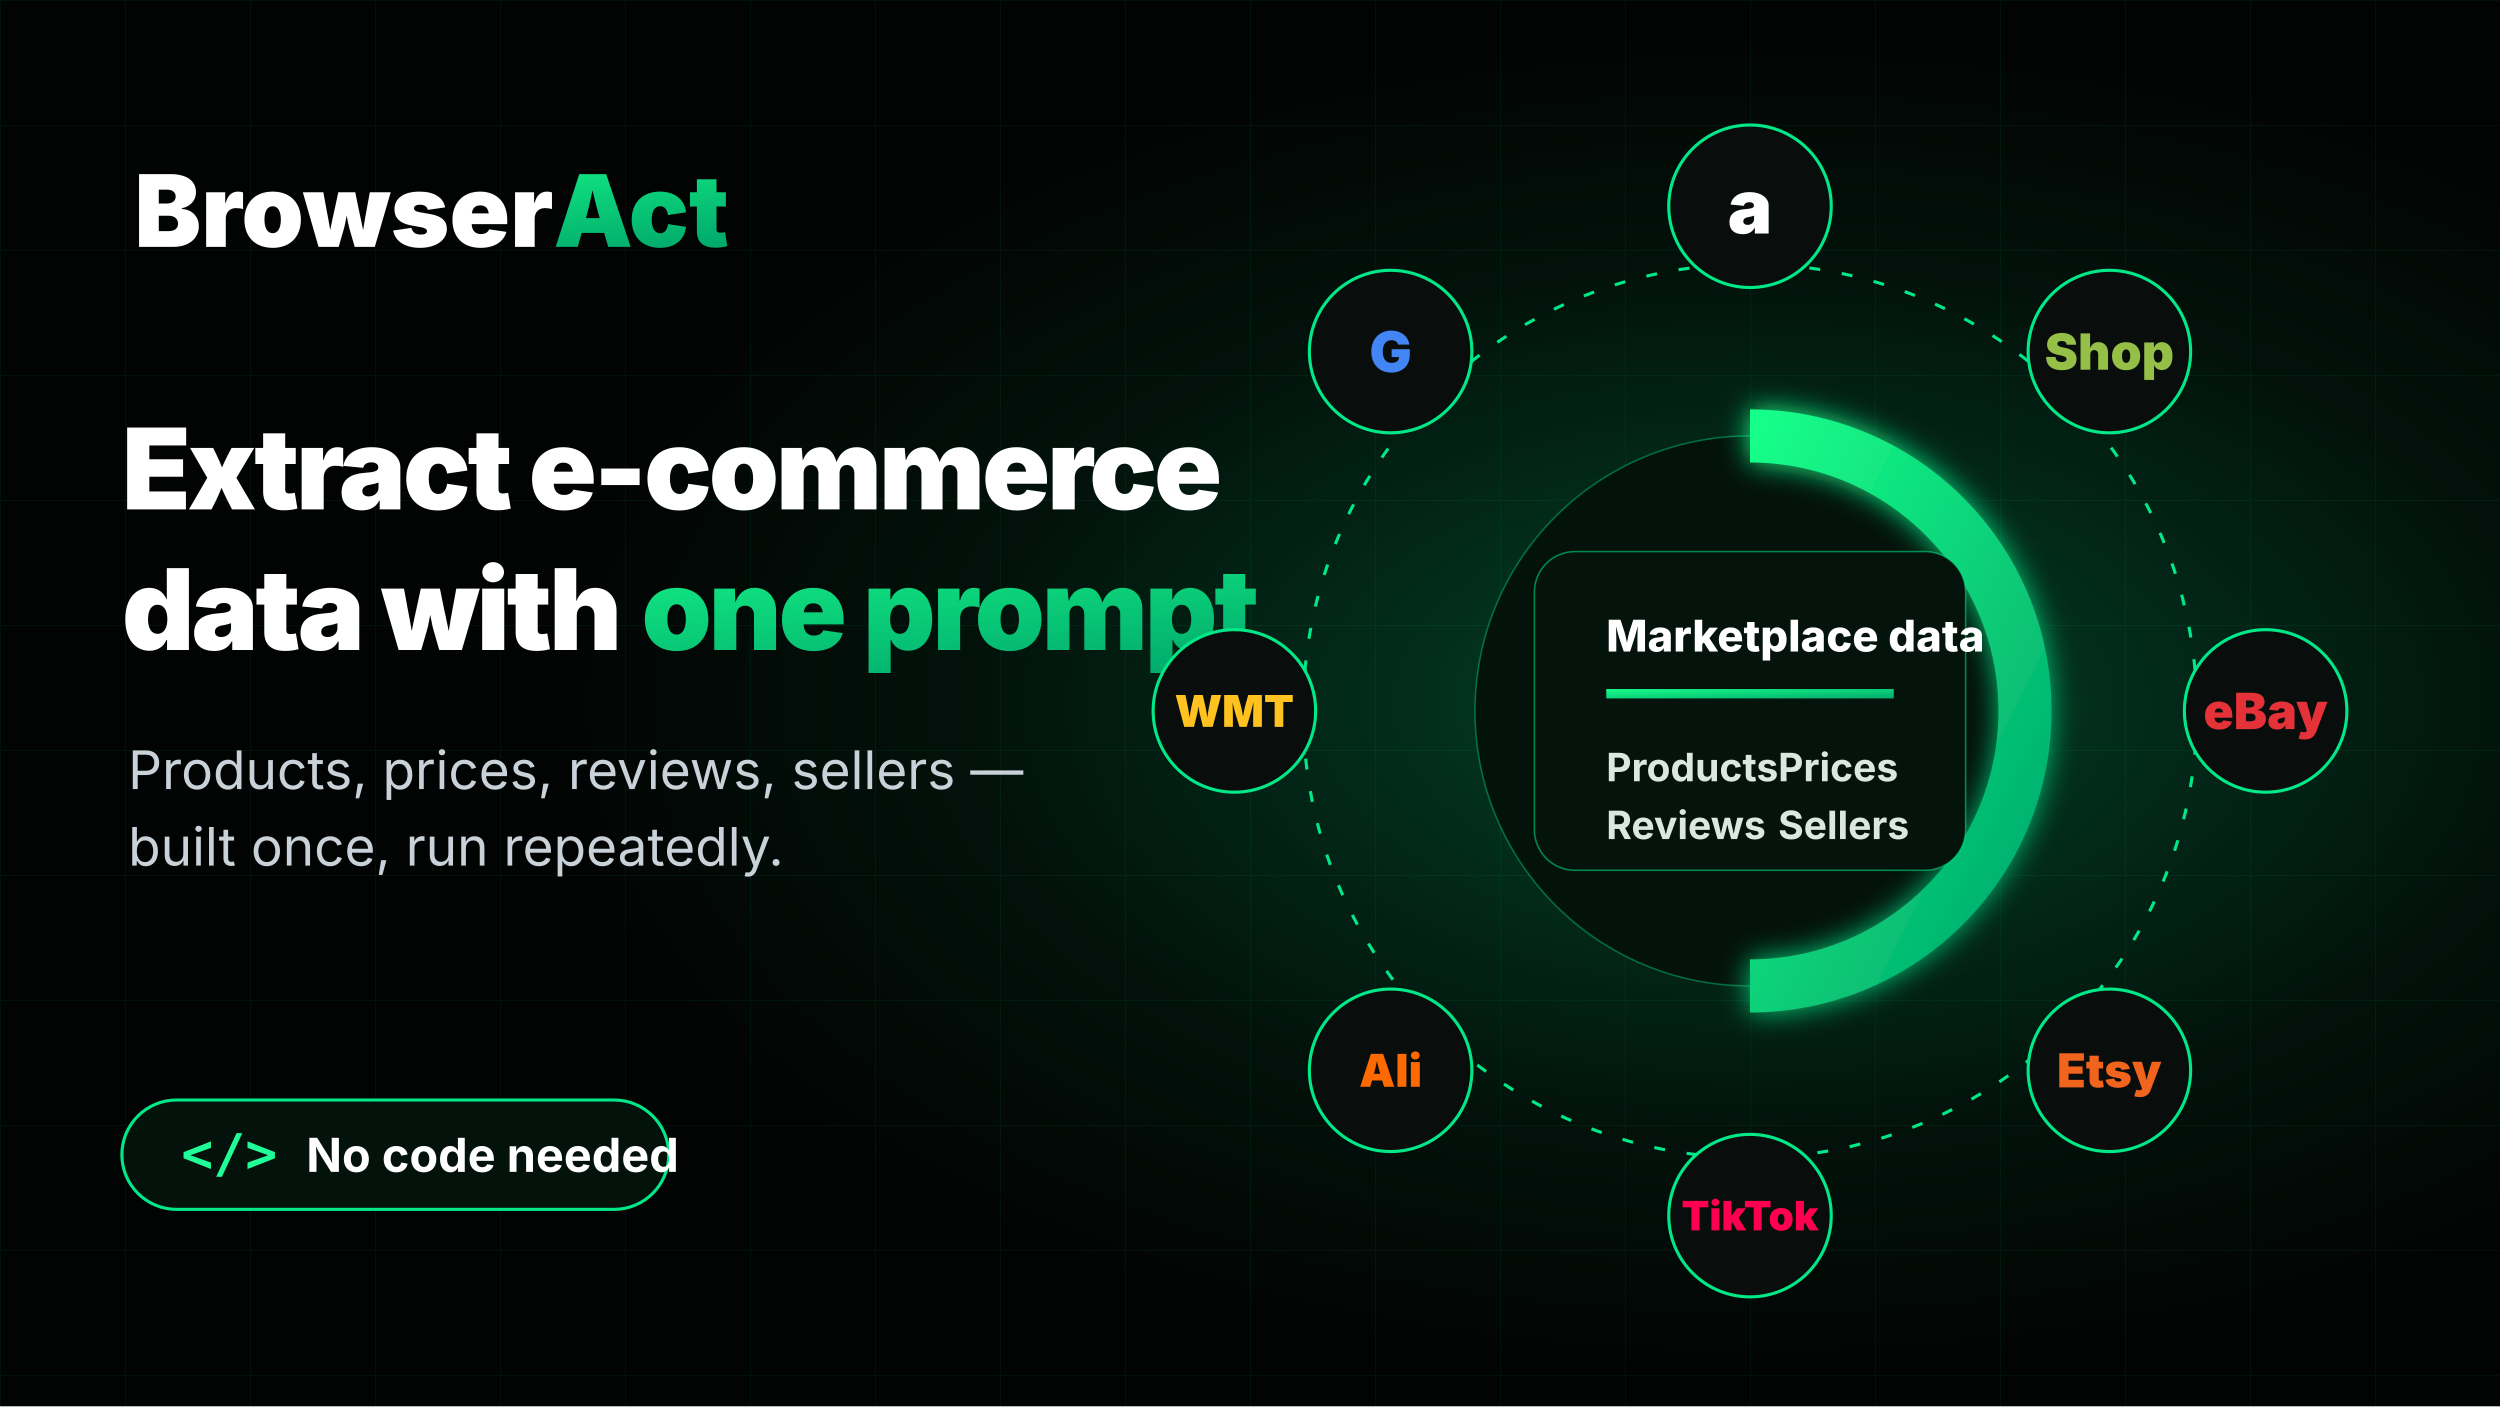
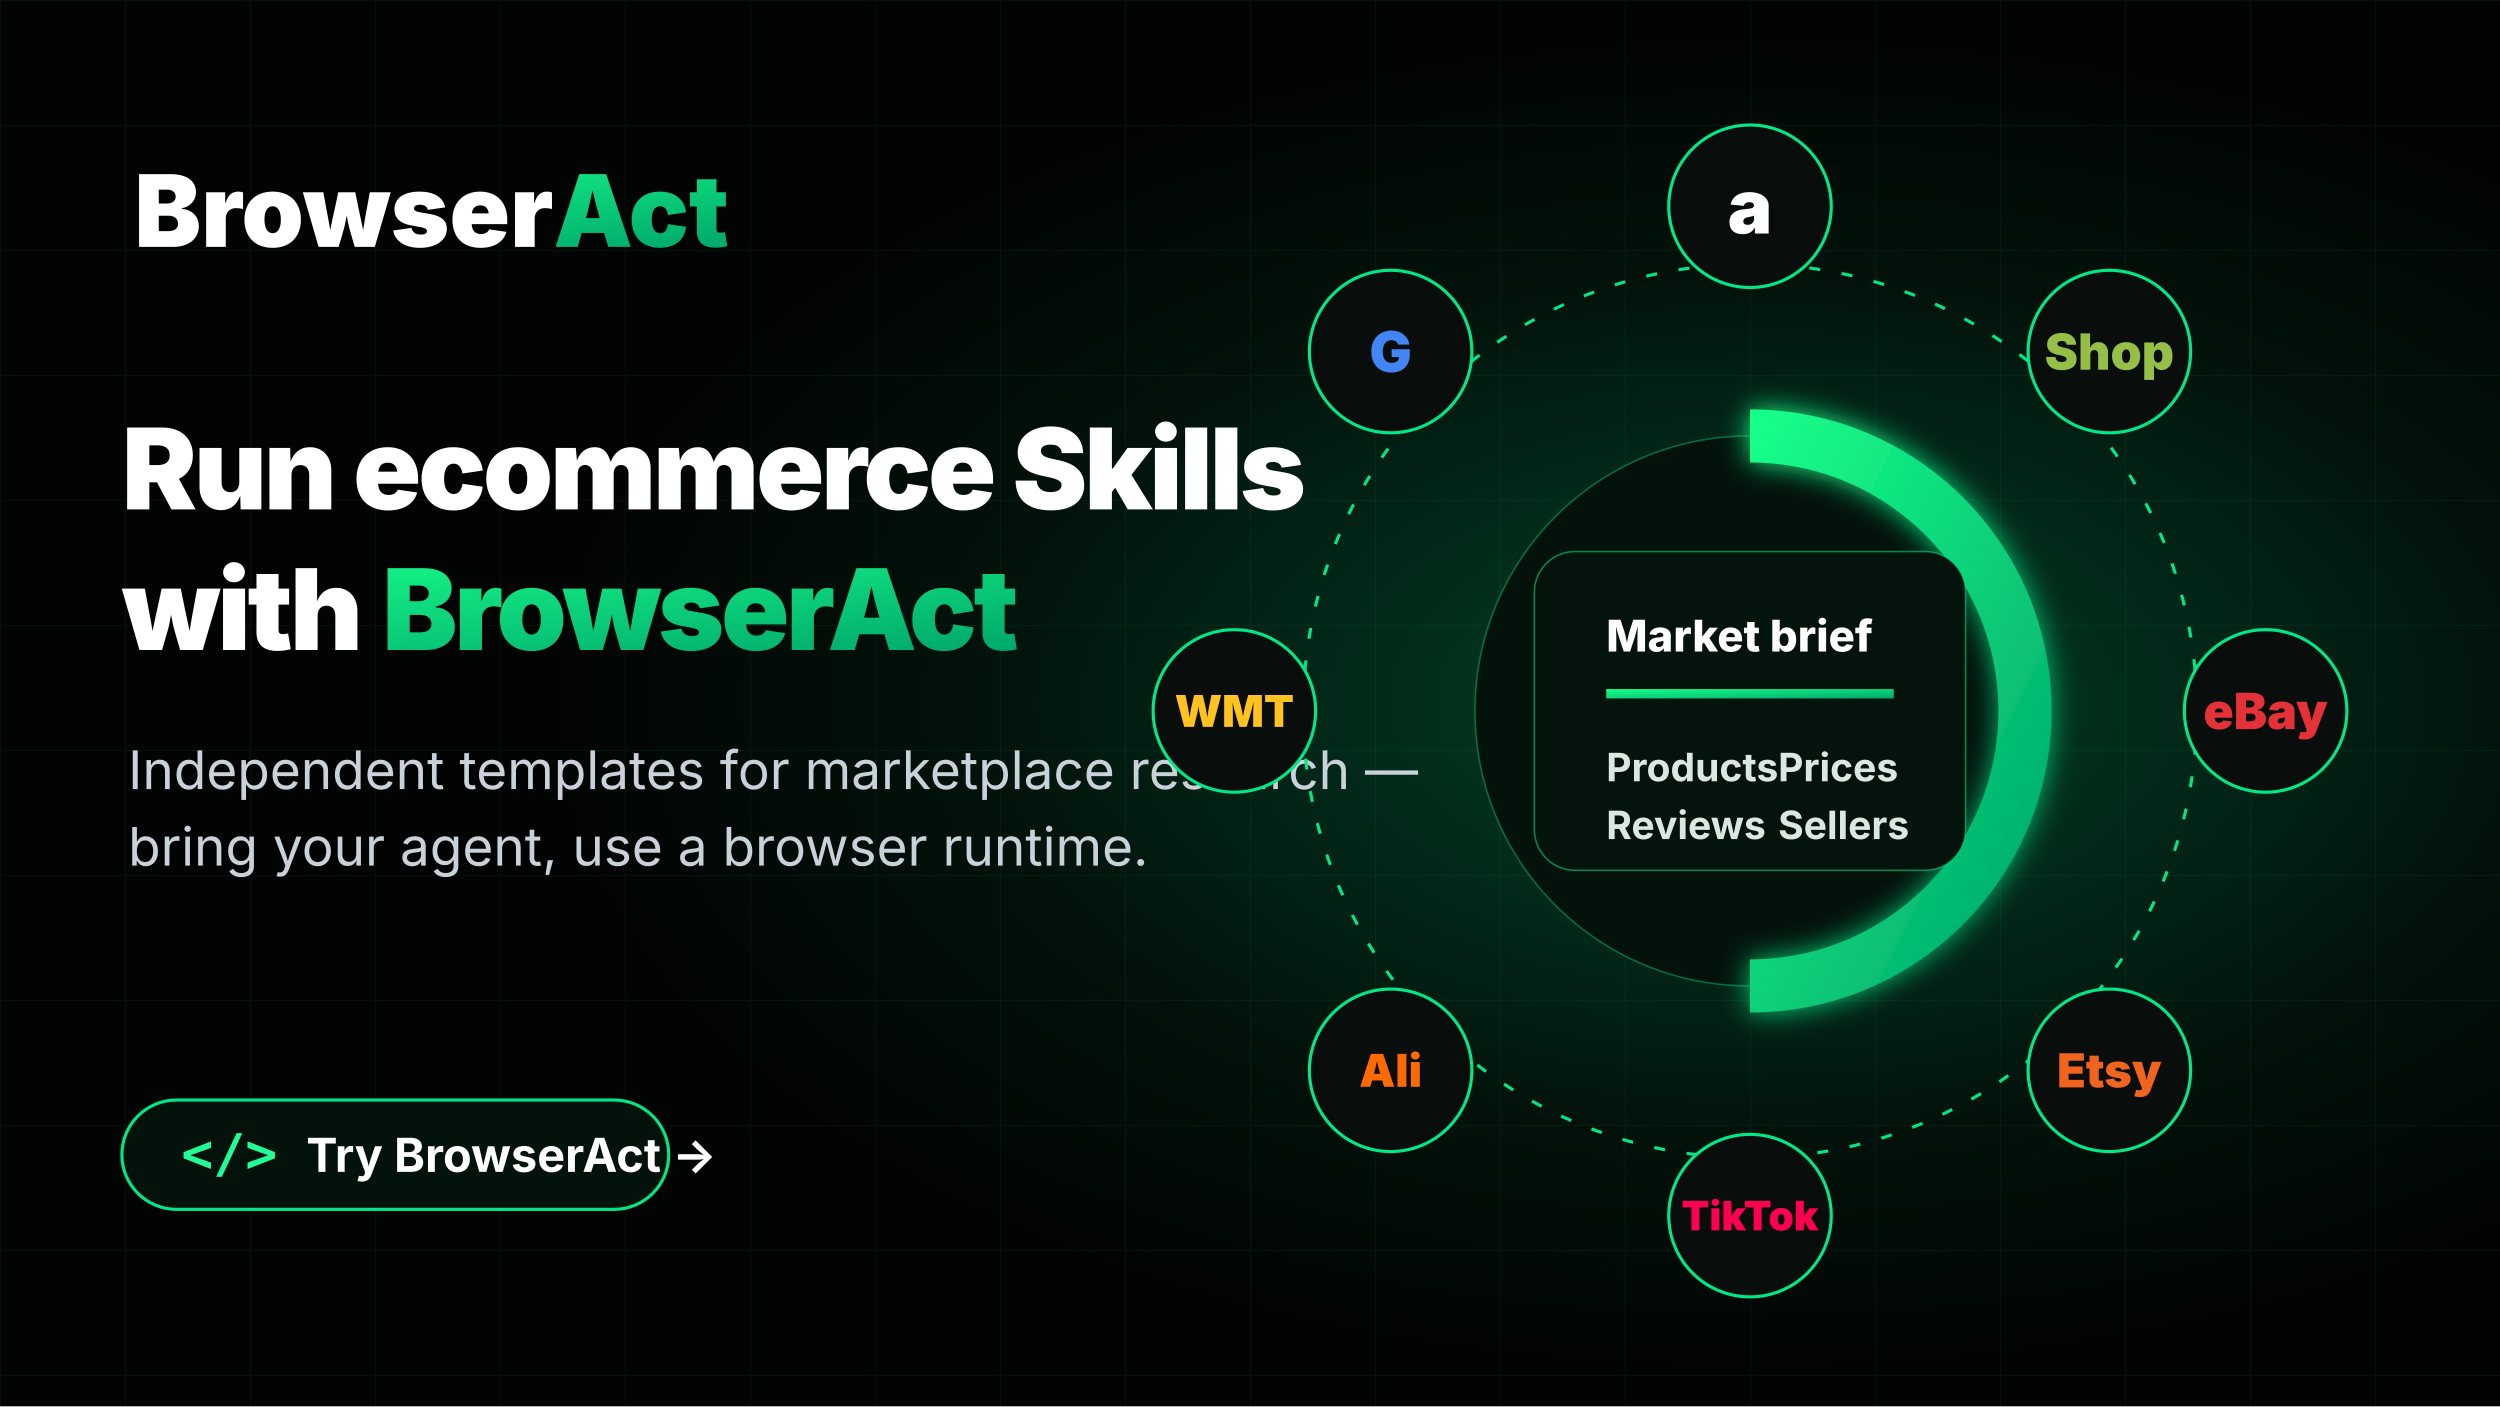
<svg xmlns="http://www.w3.org/2000/svg" width="1600" height="900" viewBox="0 0 1600 900" fill="none">
  <defs>
    <linearGradient id="g" x1="0" y1="0" x2="1" y2="1">
      <stop stop-color="#18FF8A" />
      <stop offset="1" stop-color="#00A86B" />
    </linearGradient>
    <radialGradient id="r" cx="70%" cy="50%" r="48%">
      <stop stop-color="#00E887" stop-opacity=".28" />
      <stop offset=".65" stop-color="#00E887" stop-opacity=".06" />
      <stop offset="1" stop-color="#00E887" stop-opacity="0" />
    </radialGradient>
    <pattern id="grid" width="80" height="80" patternUnits="userSpaceOnUse">
      <path d="M80 0H0V80" stroke="#00E887" stroke-opacity=".08" />
    </pattern>
    <filter id="glow" x="-50%" y="-50%" width="200%" height="200%">
      <feGaussianBlur stdDeviation="9" />
      <feMerge>
        <feMergeNode />
        <feMergeNode in="SourceGraphic" />
      </feMerge>
    </filter>
  </defs>
  <rect width="1600" height="900" fill="#020403" />
  <rect width="1600" height="900" fill="url(#grid)" />
  <rect width="1600" height="900" fill="url(#r)" />
  <text x="86" y="158" fill="white" font-family="Inter,Arial,sans-serif" font-size="64" font-weight="850">Browser<tspan fill="url(#g)">Act</tspan>
  </text>
-   <text x="78" y="326" fill="white" font-family="Inter,Arial,sans-serif" font-size="72" font-weight="850" letter-spacing="-2">Extract e-commerce</text>
-   <text x="78" y="416" fill="white" font-family="Inter,Arial,sans-serif" font-size="72" font-weight="850" letter-spacing="-2">data with <tspan fill="url(#g)">one prompt</tspan>
+   <text x="78" y="326" fill="white" font-family="Inter,Arial,sans-serif" font-size="72" font-weight="850" letter-spacing="-2">Run ecommerce Skills</text>
+   <text x="78" y="416" fill="white" font-family="Inter,Arial,sans-serif" font-size="72" font-weight="850" letter-spacing="-2">with <tspan fill="url(#g)">BrowserAct</tspan>
  </text>
-   <text x="82" y="505" fill="#C9D1D9" font-family="Inter,Arial,sans-serif" font-size="34">Products, prices, reviews, sellers —</text>
-   <text x="82" y="554" fill="#C9D1D9" font-family="Inter,Arial,sans-serif" font-size="34">built once, run repeatedly.</text>
+   <text x="82" y="505" fill="#C9D1D9" font-family="Inter,Arial,sans-serif" font-size="34">Independent templates for marketplace research —</text>
+   <text x="82" y="554" fill="#C9D1D9" font-family="Inter,Arial,sans-serif" font-size="34">bring your agent, use a browser runtime.</text>
  <rect x="78" y="704" width="350" height="70" rx="35" fill="#03120B" stroke="#00E887" stroke-width="2" />
  <text x="116" y="750" fill="#20FF97" font-family="Consolas,monospace" font-size="34" font-weight="700">&lt;/&gt;</text>
-   <text x="196" y="750" fill="white" font-family="Inter,Arial,sans-serif" font-size="30" font-weight="650">No code needed</text>
+   <text x="196" y="750" fill="white" font-family="Inter,Arial,sans-serif" font-size="30" font-weight="650">Try BrowserAct →</text>
  <g transform="translate(1120 455)">
    <circle r="286" stroke="#00E887" stroke-width="2" stroke-dasharray="7 14" />
    <circle r="176" fill="#03120B" stroke="#00E887" stroke-opacity=".4" />
    <path d="M0-176A176 176 0 0 1 176 0A176 176 0 0 1 0 176" stroke="url(#g)" stroke-width="34" filter="url(#glow)" />
    <rect x="-138" y="-102" width="276" height="204" rx="26" fill="#04140C" stroke="#00E887" stroke-opacity=".55" />
-     <text x="-92" y="-38" fill="white" font-family="Inter,Arial,sans-serif" font-size="28" font-weight="800">Marketplace data</text>
+     <text x="-92" y="-38" fill="white" font-family="Inter,Arial,sans-serif" font-size="28" font-weight="800">Market brief</text>
    <rect x="-92" y="-14" width="184" height="6" fill="url(#g)" />
    <text x="-92" y="45" fill="#DDE7E2" font-family="Inter,Arial,sans-serif" font-size="25" font-weight="700">Products</text>
    <text x="18" y="45" fill="#DDE7E2" font-family="Inter,Arial,sans-serif" font-size="25" font-weight="700">Prices</text>
    <text x="-92" y="82" fill="#DDE7E2" font-family="Inter,Arial,sans-serif" font-size="25" font-weight="700">Reviews</text>
    <text x="18" y="82" fill="#DDE7E2" font-family="Inter,Arial,sans-serif" font-size="25" font-weight="700">Sellers</text>
  </g>
  <g font-family="Inter,Arial,sans-serif" font-weight="850" text-anchor="middle" dominant-baseline="central">
    <g transform="translate(1120 132)">
      <circle r="52" fill="#090D0B" stroke="#00E887" stroke-width="2" />
      <text font-size="48" fill="white">a</text>
    </g>
    <g transform="translate(1350 225)">
      <circle r="52" fill="#090D0B" stroke="#00E887" stroke-width="2" />
      <text font-size="32" fill="#95BF47">Shop</text>
    </g>
    <g transform="translate(1450 455)">
      <circle r="52" fill="#090D0B" stroke="#00E887" stroke-width="2" />
      <text font-size="32" fill="#E53238">eBay</text>
    </g>
    <g transform="translate(1350 685)">
      <circle r="52" fill="#090D0B" stroke="#00E887" stroke-width="2" />
      <text font-size="30" fill="#F1641E">Etsy</text>
    </g>
    <g transform="translate(1120 778)">
      <circle r="52" fill="#090D0B" stroke="#00E887" stroke-width="2" />
      <text font-size="26" fill="#FF0050">TikTok</text>
    </g>
    <g transform="translate(890 685)">
      <circle r="52" fill="#090D0B" stroke="#00E887" stroke-width="2" />
      <text font-size="29" fill="#FF6A00">Ali</text>
    </g>
    <g transform="translate(790 455)">
      <circle r="52" fill="#090D0B" stroke="#00E887" stroke-width="2" />
      <text font-size="28" fill="#FFC220">WMT</text>
    </g>
    <g transform="translate(890 225)">
      <circle r="52" fill="#090D0B" stroke="#00E887" stroke-width="2" />
      <text font-size="36" fill="#4285F4">G</text>
    </g>
  </g>
</svg>
